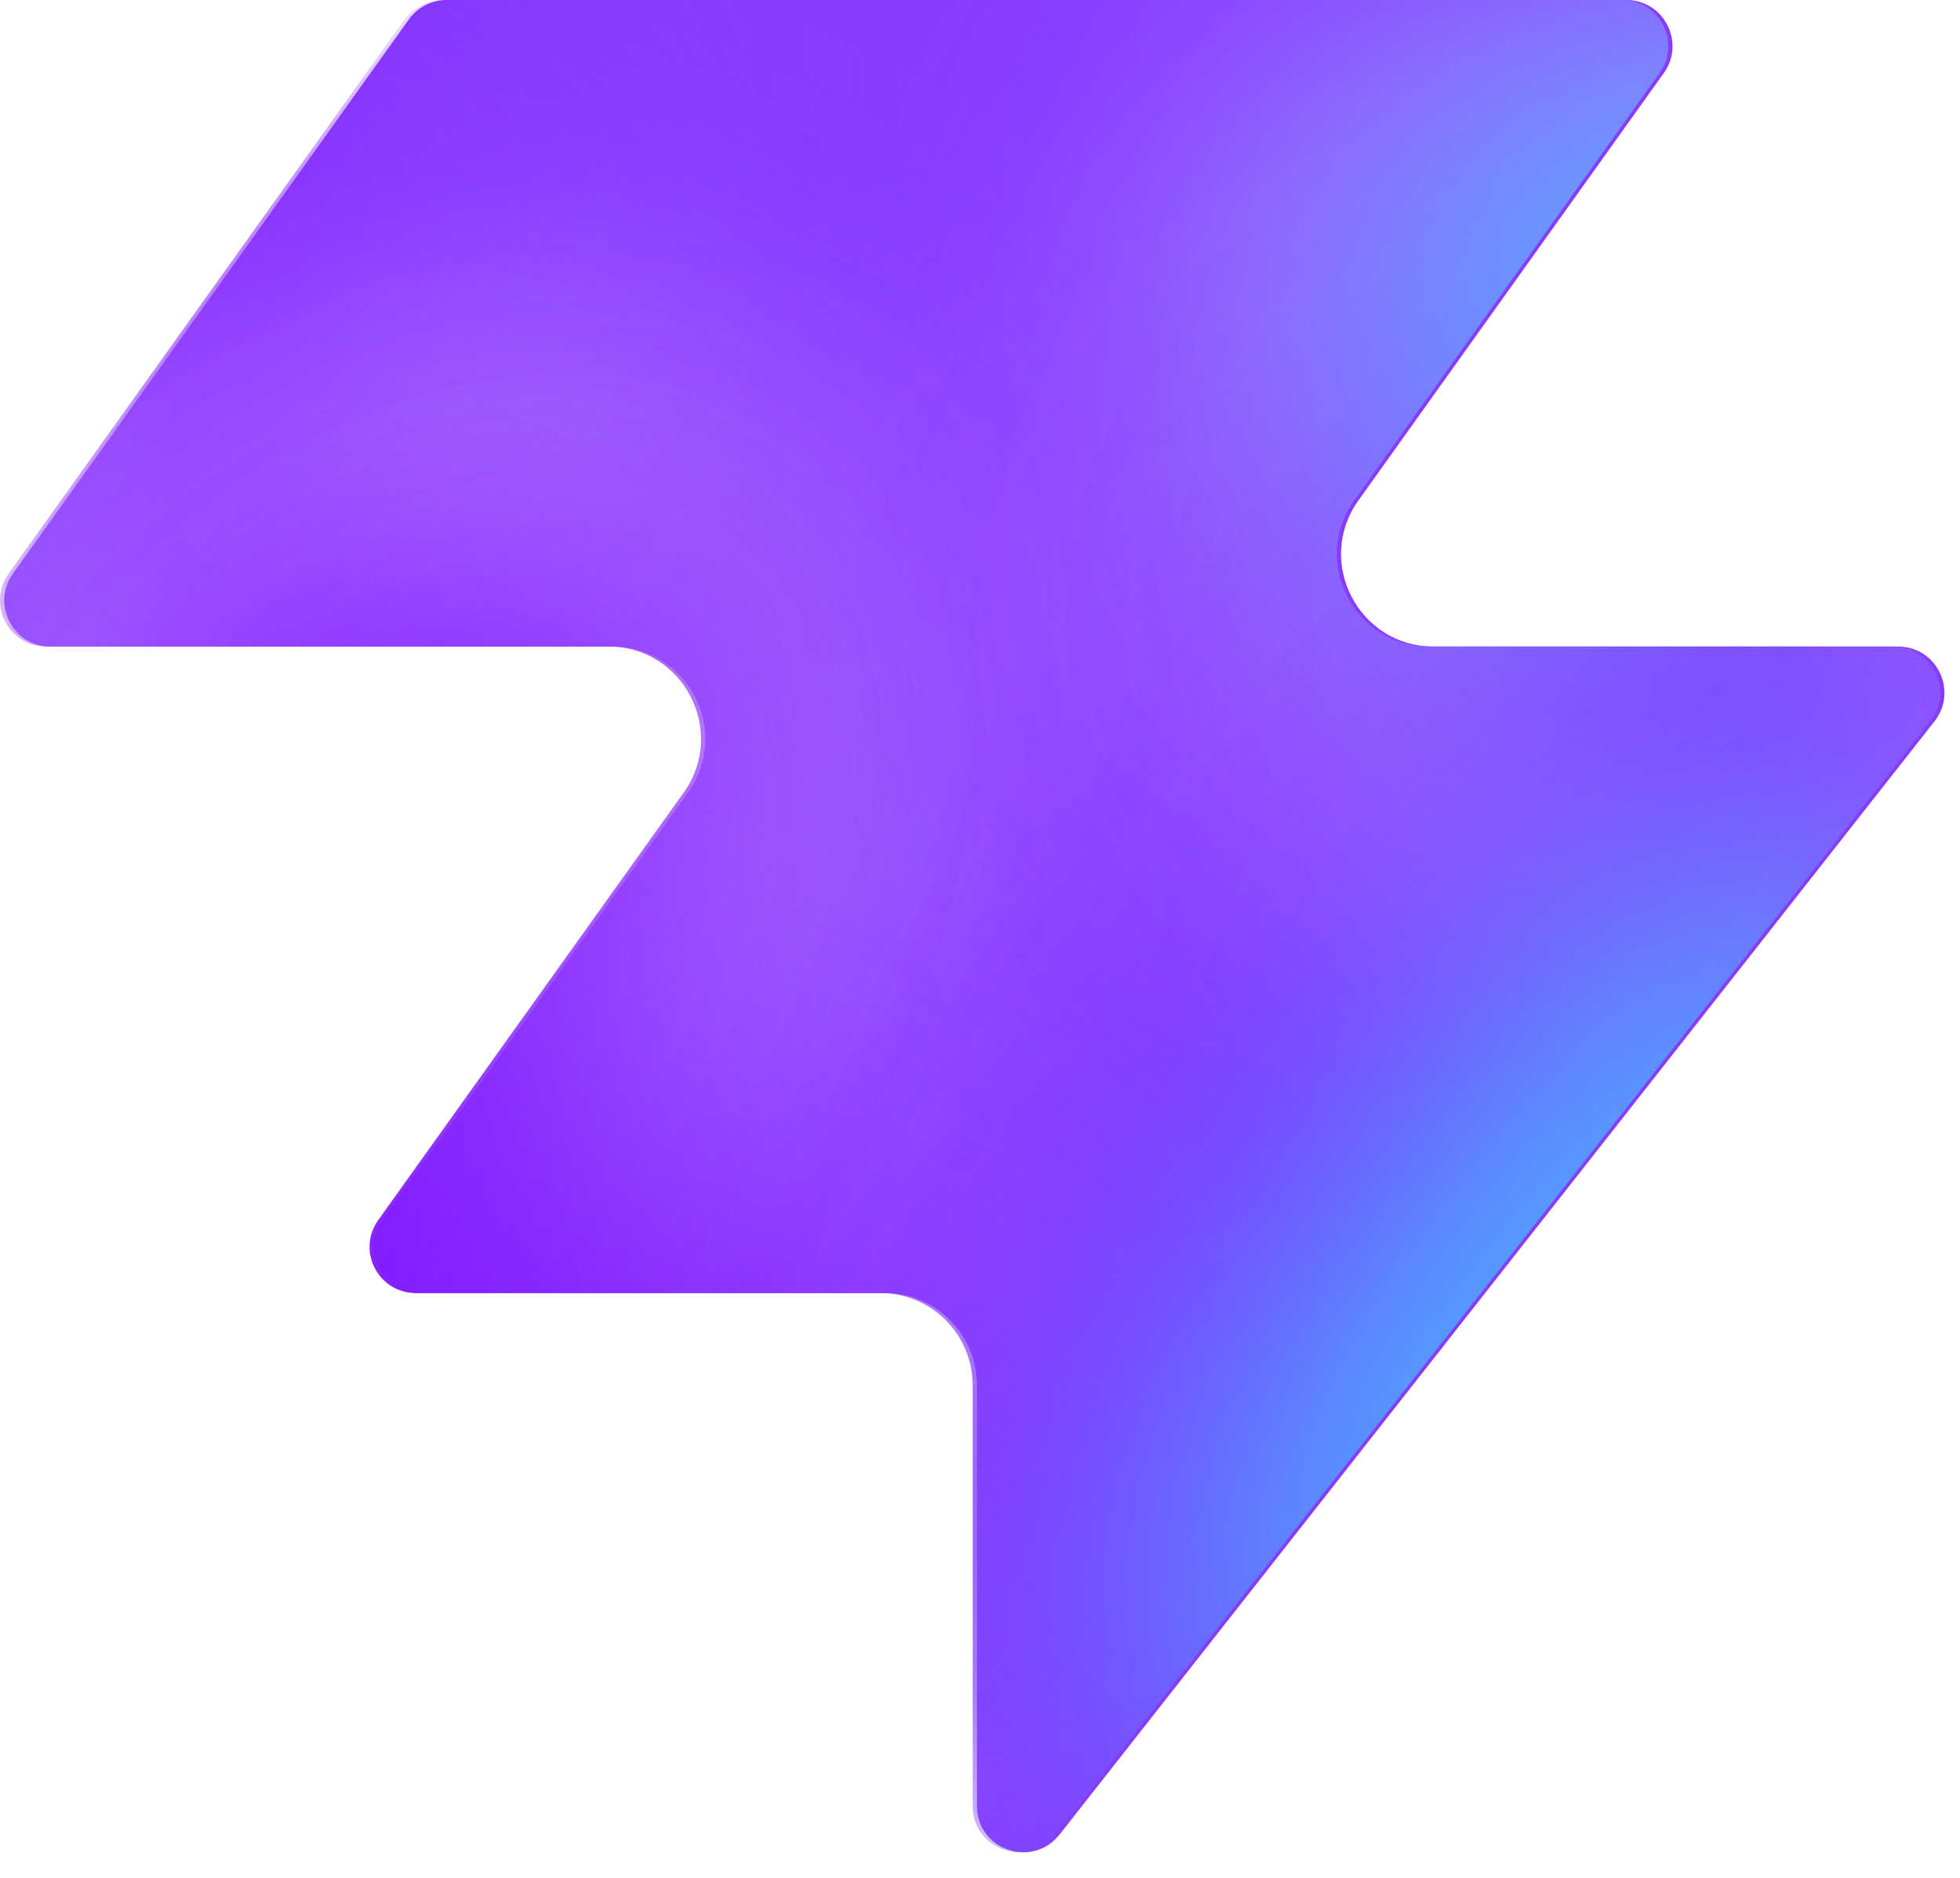
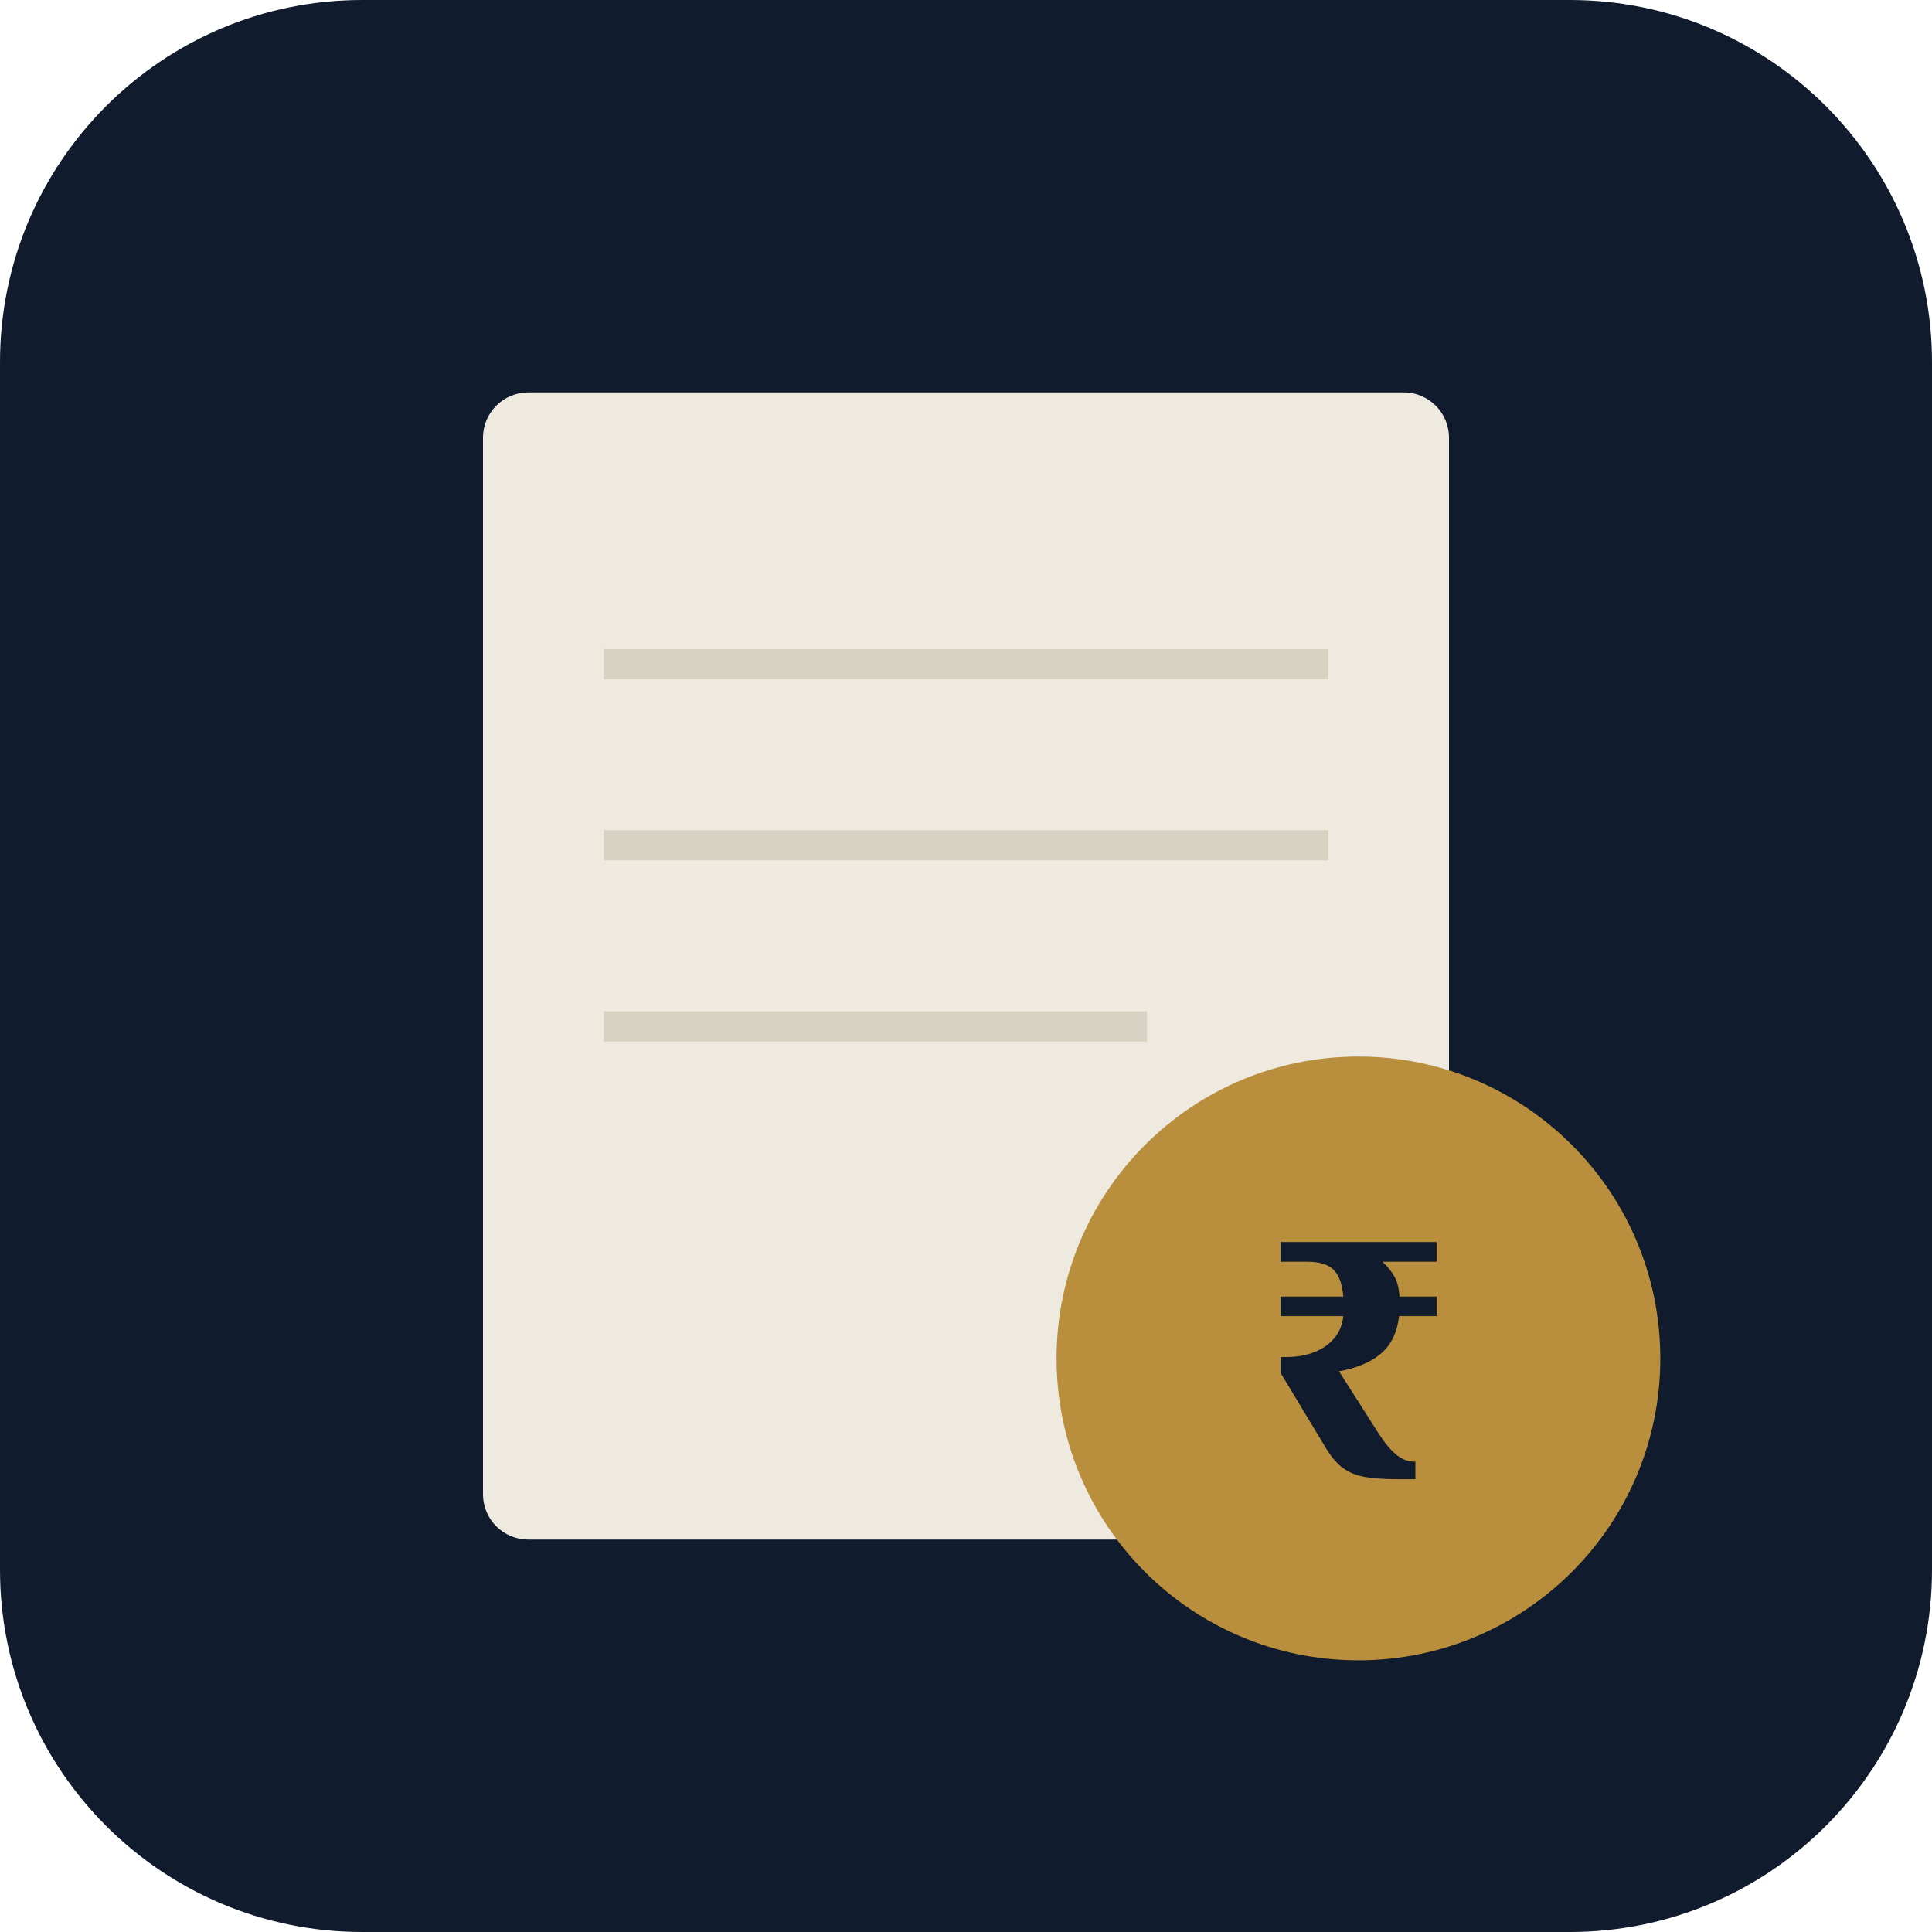
- <svg xmlns="http://www.w3.org/2000/svg" width="48" height="46" fill="none" viewBox="0 0 48 46">
-   <path fill="#863bff" d="M25.946 44.938c-.664.845-2.021.375-2.021-.698V33.937a2.26 2.26 0 0 0-2.262-2.262H10.287c-.92 0-1.456-1.04-.92-1.788l7.48-10.471c1.07-1.497 0-3.578-1.842-3.578H1.237c-.92 0-1.456-1.04-.92-1.788L10.013.474c.214-.297.556-.474.92-.474h28.894c.92 0 1.456 1.04.92 1.788l-7.48 10.471c-1.07 1.498 0 3.579 1.842 3.579h11.377c.943 0 1.473 1.088.89 1.83L25.947 44.94z" style="fill:#863bff;fill:color(display-p3 .525 .23 1);fill-opacity:1" />
-   <mask id="a" width="48" height="46" x="0" y="0" maskUnits="userSpaceOnUse" style="mask-type:alpha">
-     <path fill="#000" d="M25.842 44.938c-.664.844-2.021.375-2.021-.698V33.937a2.26 2.26 0 0 0-2.262-2.262H10.183c-.92 0-1.456-1.04-.92-1.788l7.48-10.471c1.07-1.498 0-3.579-1.842-3.579H1.133c-.92 0-1.456-1.04-.92-1.787L9.91.473c.214-.297.556-.474.92-.474h28.894c.92 0 1.456 1.04.92 1.788l-7.48 10.471c-1.07 1.498 0 3.578 1.842 3.578h11.377c.943 0 1.473 1.088.89 1.832L25.843 44.94z" style="fill:#000;fill-opacity:1" />
-   </mask>
-   <g mask="url(#a)">
-     <g filter="url(#b)">
-       <ellipse cx="5.508" cy="14.704" fill="#ede6ff" rx="5.508" ry="14.704" style="fill:#ede6ff;fill:color(display-p3 .927 .903 1);fill-opacity:1" transform="matrix(.00324 1 1 -.00324 -4.47 31.516)" />
-     </g>
-     <g filter="url(#c)">
-       <ellipse cx="10.399" cy="29.851" fill="#ede6ff" rx="10.399" ry="29.851" style="fill:#ede6ff;fill:color(display-p3 .927 .903 1);fill-opacity:1" transform="matrix(.00324 1 1 -.00324 -39.328 7.883)" />
-     </g>
-     <g filter="url(#d)">
-       <ellipse cx="5.508" cy="30.487" fill="#7e14ff" rx="5.508" ry="30.487" style="fill:#7e14ff;fill:color(display-p3 .492 .077 1);fill-opacity:1" transform="rotate(89.814 -25.913 -14.639)scale(1 -1)" />
-     </g>
-     <g filter="url(#e)">
-       <ellipse cx="5.508" cy="30.599" fill="#7e14ff" rx="5.508" ry="30.599" style="fill:#7e14ff;fill:color(display-p3 .492 .077 1);fill-opacity:1" transform="rotate(89.814 -32.644 -3.334)scale(1 -1)" />
-     </g>
-     <g filter="url(#f)">
-       <ellipse cx="5.508" cy="30.599" fill="#7e14ff" rx="5.508" ry="30.599" style="fill:#7e14ff;fill:color(display-p3 .492 .077 1);fill-opacity:1" transform="matrix(.00324 1 1 -.00324 -34.34 30.47)" />
-     </g>
-     <g filter="url(#g)">
-       <ellipse cx="14.072" cy="22.078" fill="#ede6ff" rx="14.072" ry="22.078" style="fill:#ede6ff;fill:color(display-p3 .927 .903 1);fill-opacity:1" transform="rotate(93.35 24.506 48.493)scale(-1 1)" />
-     </g>
-     <g filter="url(#h)">
-       <ellipse cx="3.47" cy="21.501" fill="#7e14ff" rx="3.47" ry="21.501" style="fill:#7e14ff;fill:color(display-p3 .492 .077 1);fill-opacity:1" transform="rotate(89.009 28.708 47.59)scale(-1 1)" />
-     </g>
-     <g filter="url(#i)">
-       <ellipse cx="3.47" cy="21.501" fill="#7e14ff" rx="3.47" ry="21.501" style="fill:#7e14ff;fill:color(display-p3 .492 .077 1);fill-opacity:1" transform="rotate(89.009 28.708 47.59)scale(-1 1)" />
-     </g>
-     <g filter="url(#j)">
-       <ellipse cx=".387" cy="8.972" fill="#7e14ff" rx="4.407" ry="29.108" style="fill:#7e14ff;fill:color(display-p3 .492 .077 1);fill-opacity:1" transform="rotate(39.51 .387 8.972)" />
-     </g>
-     <g filter="url(#k)">
-       <ellipse cx="47.523" cy="-6.092" fill="#7e14ff" rx="4.407" ry="29.108" style="fill:#7e14ff;fill:color(display-p3 .492 .077 1);fill-opacity:1" transform="rotate(37.892 47.523 -6.092)" />
-     </g>
-     <g filter="url(#l)">
-       <ellipse cx="41.412" cy="6.333" fill="#47bfff" rx="5.971" ry="9.665" style="fill:#47bfff;fill:color(display-p3 .28 .748 1);fill-opacity:1" transform="rotate(37.892 41.412 6.333)" />
-     </g>
-     <g filter="url(#m)">
-       <ellipse cx="-1.879" cy="38.332" fill="#7e14ff" rx="4.407" ry="29.108" style="fill:#7e14ff;fill:color(display-p3 .492 .077 1);fill-opacity:1" transform="rotate(37.892 -1.88 38.332)" />
-     </g>
-     <g filter="url(#n)">
-       <ellipse cx="-1.879" cy="38.332" fill="#7e14ff" rx="4.407" ry="29.108" style="fill:#7e14ff;fill:color(display-p3 .492 .077 1);fill-opacity:1" transform="rotate(37.892 -1.88 38.332)" />
-     </g>
-     <g filter="url(#o)">
-       <ellipse cx="35.651" cy="29.907" fill="#7e14ff" rx="4.407" ry="29.108" style="fill:#7e14ff;fill:color(display-p3 .492 .077 1);fill-opacity:1" transform="rotate(37.892 35.651 29.907)" />
-     </g>
-     <g filter="url(#p)">
-       <ellipse cx="38.418" cy="32.4" fill="#47bfff" rx="5.971" ry="15.297" style="fill:#47bfff;fill:color(display-p3 .28 .748 1);fill-opacity:1" transform="rotate(37.892 38.418 32.4)" />
-     </g>
-   </g>
-   <defs>
-     <filter id="b" width="60.045" height="41.654" x="-19.77" y="16.149" color-interpolation-filters="sRGB" filterUnits="userSpaceOnUse">
-       <feFlood flood-opacity="0" result="BackgroundImageFix" />
-       <feBlend in="SourceGraphic" in2="BackgroundImageFix" result="shape" />
-       <feGaussianBlur result="effect1_foregroundBlur_2002_17158" stdDeviation="7.659" />
-     </filter>
-     <filter id="c" width="90.34" height="51.437" x="-54.613" y="-7.533" color-interpolation-filters="sRGB" filterUnits="userSpaceOnUse">
-       <feFlood flood-opacity="0" result="BackgroundImageFix" />
-       <feBlend in="SourceGraphic" in2="BackgroundImageFix" result="shape" />
-       <feGaussianBlur result="effect1_foregroundBlur_2002_17158" stdDeviation="7.659" />
-     </filter>
-     <filter id="d" width="79.355" height="29.4" x="-49.64" y="2.03" color-interpolation-filters="sRGB" filterUnits="userSpaceOnUse">
-       <feFlood flood-opacity="0" result="BackgroundImageFix" />
-       <feBlend in="SourceGraphic" in2="BackgroundImageFix" result="shape" />
-       <feGaussianBlur result="effect1_foregroundBlur_2002_17158" stdDeviation="4.596" />
-     </filter>
-     <filter id="e" width="79.579" height="29.4" x="-45.045" y="20.029" color-interpolation-filters="sRGB" filterUnits="userSpaceOnUse">
-       <feFlood flood-opacity="0" result="BackgroundImageFix" />
-       <feBlend in="SourceGraphic" in2="BackgroundImageFix" result="shape" />
-       <feGaussianBlur result="effect1_foregroundBlur_2002_17158" stdDeviation="4.596" />
-     </filter>
-     <filter id="f" width="79.579" height="29.4" x="-43.513" y="21.178" color-interpolation-filters="sRGB" filterUnits="userSpaceOnUse">
-       <feFlood flood-opacity="0" result="BackgroundImageFix" />
-       <feBlend in="SourceGraphic" in2="BackgroundImageFix" result="shape" />
-       <feGaussianBlur result="effect1_foregroundBlur_2002_17158" stdDeviation="4.596" />
-     </filter>
-     <filter id="g" width="74.749" height="58.852" x="15.756" y="-17.901" color-interpolation-filters="sRGB" filterUnits="userSpaceOnUse">
-       <feFlood flood-opacity="0" result="BackgroundImageFix" />
-       <feBlend in="SourceGraphic" in2="BackgroundImageFix" result="shape" />
-       <feGaussianBlur result="effect1_foregroundBlur_2002_17158" stdDeviation="7.659" />
-     </filter>
-     <filter id="h" width="61.377" height="25.362" x="23.548" y="2.284" color-interpolation-filters="sRGB" filterUnits="userSpaceOnUse">
-       <feFlood flood-opacity="0" result="BackgroundImageFix" />
-       <feBlend in="SourceGraphic" in2="BackgroundImageFix" result="shape" />
-       <feGaussianBlur result="effect1_foregroundBlur_2002_17158" stdDeviation="4.596" />
-     </filter>
-     <filter id="i" width="61.377" height="25.362" x="23.548" y="2.284" color-interpolation-filters="sRGB" filterUnits="userSpaceOnUse">
-       <feFlood flood-opacity="0" result="BackgroundImageFix" />
-       <feBlend in="SourceGraphic" in2="BackgroundImageFix" result="shape" />
-       <feGaussianBlur result="effect1_foregroundBlur_2002_17158" stdDeviation="4.596" />
-     </filter>
-     <filter id="j" width="56.045" height="63.649" x="-27.636" y="-22.853" color-interpolation-filters="sRGB" filterUnits="userSpaceOnUse">
-       <feFlood flood-opacity="0" result="BackgroundImageFix" />
-       <feBlend in="SourceGraphic" in2="BackgroundImageFix" result="shape" />
-       <feGaussianBlur result="effect1_foregroundBlur_2002_17158" stdDeviation="4.596" />
-     </filter>
-     <filter id="k" width="54.814" height="64.646" x="20.116" y="-38.415" color-interpolation-filters="sRGB" filterUnits="userSpaceOnUse">
-       <feFlood flood-opacity="0" result="BackgroundImageFix" />
-       <feBlend in="SourceGraphic" in2="BackgroundImageFix" result="shape" />
-       <feGaussianBlur result="effect1_foregroundBlur_2002_17158" stdDeviation="4.596" />
-     </filter>
-     <filter id="l" width="33.541" height="35.313" x="24.641" y="-11.323" color-interpolation-filters="sRGB" filterUnits="userSpaceOnUse">
-       <feFlood flood-opacity="0" result="BackgroundImageFix" />
-       <feBlend in="SourceGraphic" in2="BackgroundImageFix" result="shape" />
-       <feGaussianBlur result="effect1_foregroundBlur_2002_17158" stdDeviation="4.596" />
-     </filter>
-     <filter id="m" width="54.814" height="64.646" x="-29.286" y="6.009" color-interpolation-filters="sRGB" filterUnits="userSpaceOnUse">
-       <feFlood flood-opacity="0" result="BackgroundImageFix" />
-       <feBlend in="SourceGraphic" in2="BackgroundImageFix" result="shape" />
-       <feGaussianBlur result="effect1_foregroundBlur_2002_17158" stdDeviation="4.596" />
-     </filter>
-     <filter id="n" width="54.814" height="64.646" x="-29.286" y="6.009" color-interpolation-filters="sRGB" filterUnits="userSpaceOnUse">
-       <feFlood flood-opacity="0" result="BackgroundImageFix" />
-       <feBlend in="SourceGraphic" in2="BackgroundImageFix" result="shape" />
-       <feGaussianBlur result="effect1_foregroundBlur_2002_17158" stdDeviation="4.596" />
-     </filter>
-     <filter id="o" width="54.814" height="64.646" x="8.244" y="-2.416" color-interpolation-filters="sRGB" filterUnits="userSpaceOnUse">
-       <feFlood flood-opacity="0" result="BackgroundImageFix" />
-       <feBlend in="SourceGraphic" in2="BackgroundImageFix" result="shape" />
-       <feGaussianBlur result="effect1_foregroundBlur_2002_17158" stdDeviation="4.596" />
-     </filter>
-     <filter id="p" width="39.409" height="43.623" x="18.713" y="10.588" color-interpolation-filters="sRGB" filterUnits="userSpaceOnUse">
-       <feFlood flood-opacity="0" result="BackgroundImageFix" />
-       <feBlend in="SourceGraphic" in2="BackgroundImageFix" result="shape" />
-       <feGaussianBlur result="effect1_foregroundBlur_2002_17158" stdDeviation="4.596" />
-     </filter>
-   </defs>
+ <svg xmlns="http://www.w3.org/2000/svg" width="256" height="256" viewBox="0 0 256 256">
+   <rect width="256" height="256" rx="48" fill="#101B2D" />
+   <rect x="64" y="52" width="128" height="152" rx="6" fill="#EFEAE0" />
+   <line x1="80" y1="88" x2="176" y2="88" stroke="#D8D2C2" stroke-width="4" />
+   <line x1="80" y1="112" x2="176" y2="112" stroke="#D8D2C2" stroke-width="4" />
+   <line x1="80" y1="136" x2="152" y2="136" stroke="#D8D2C2" stroke-width="4" />
+   <circle cx="180" cy="180" r="40" fill="#B98F3D" />
+   <text x="180" y="196" font-family="Georgia, serif" font-size="44" font-weight="600" fill="#101B2D" text-anchor="middle">₹</text>
</svg>
